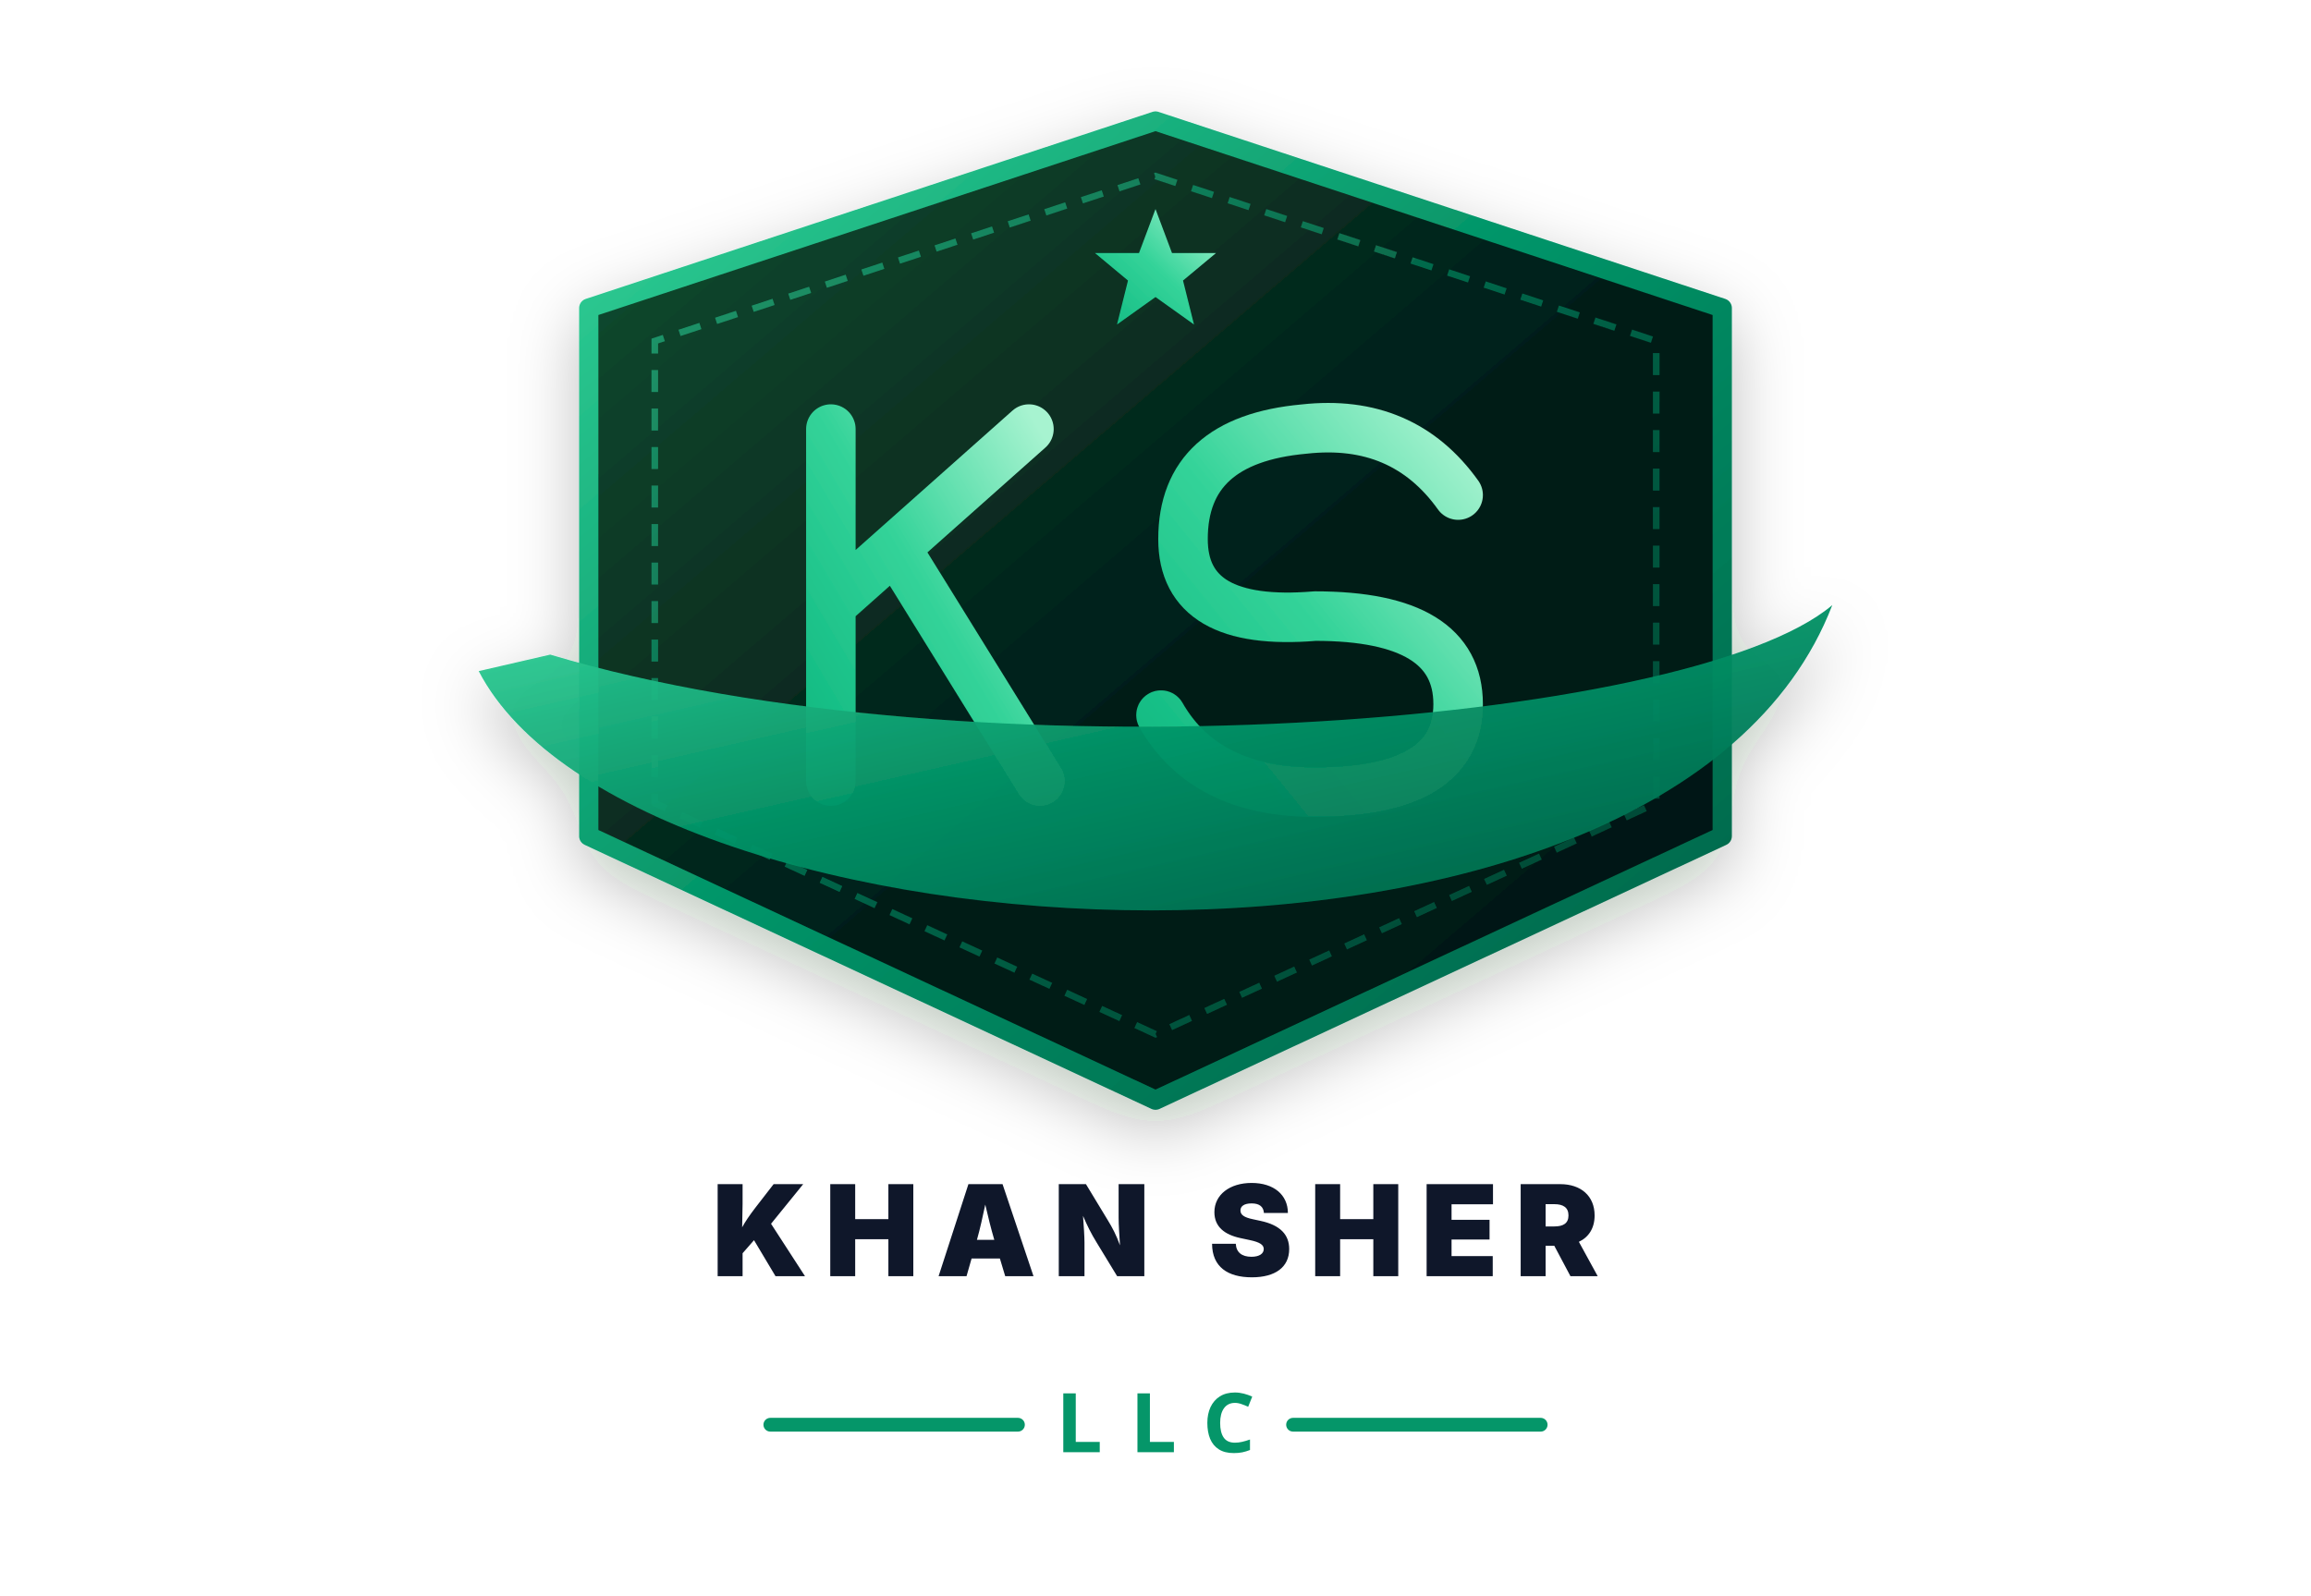
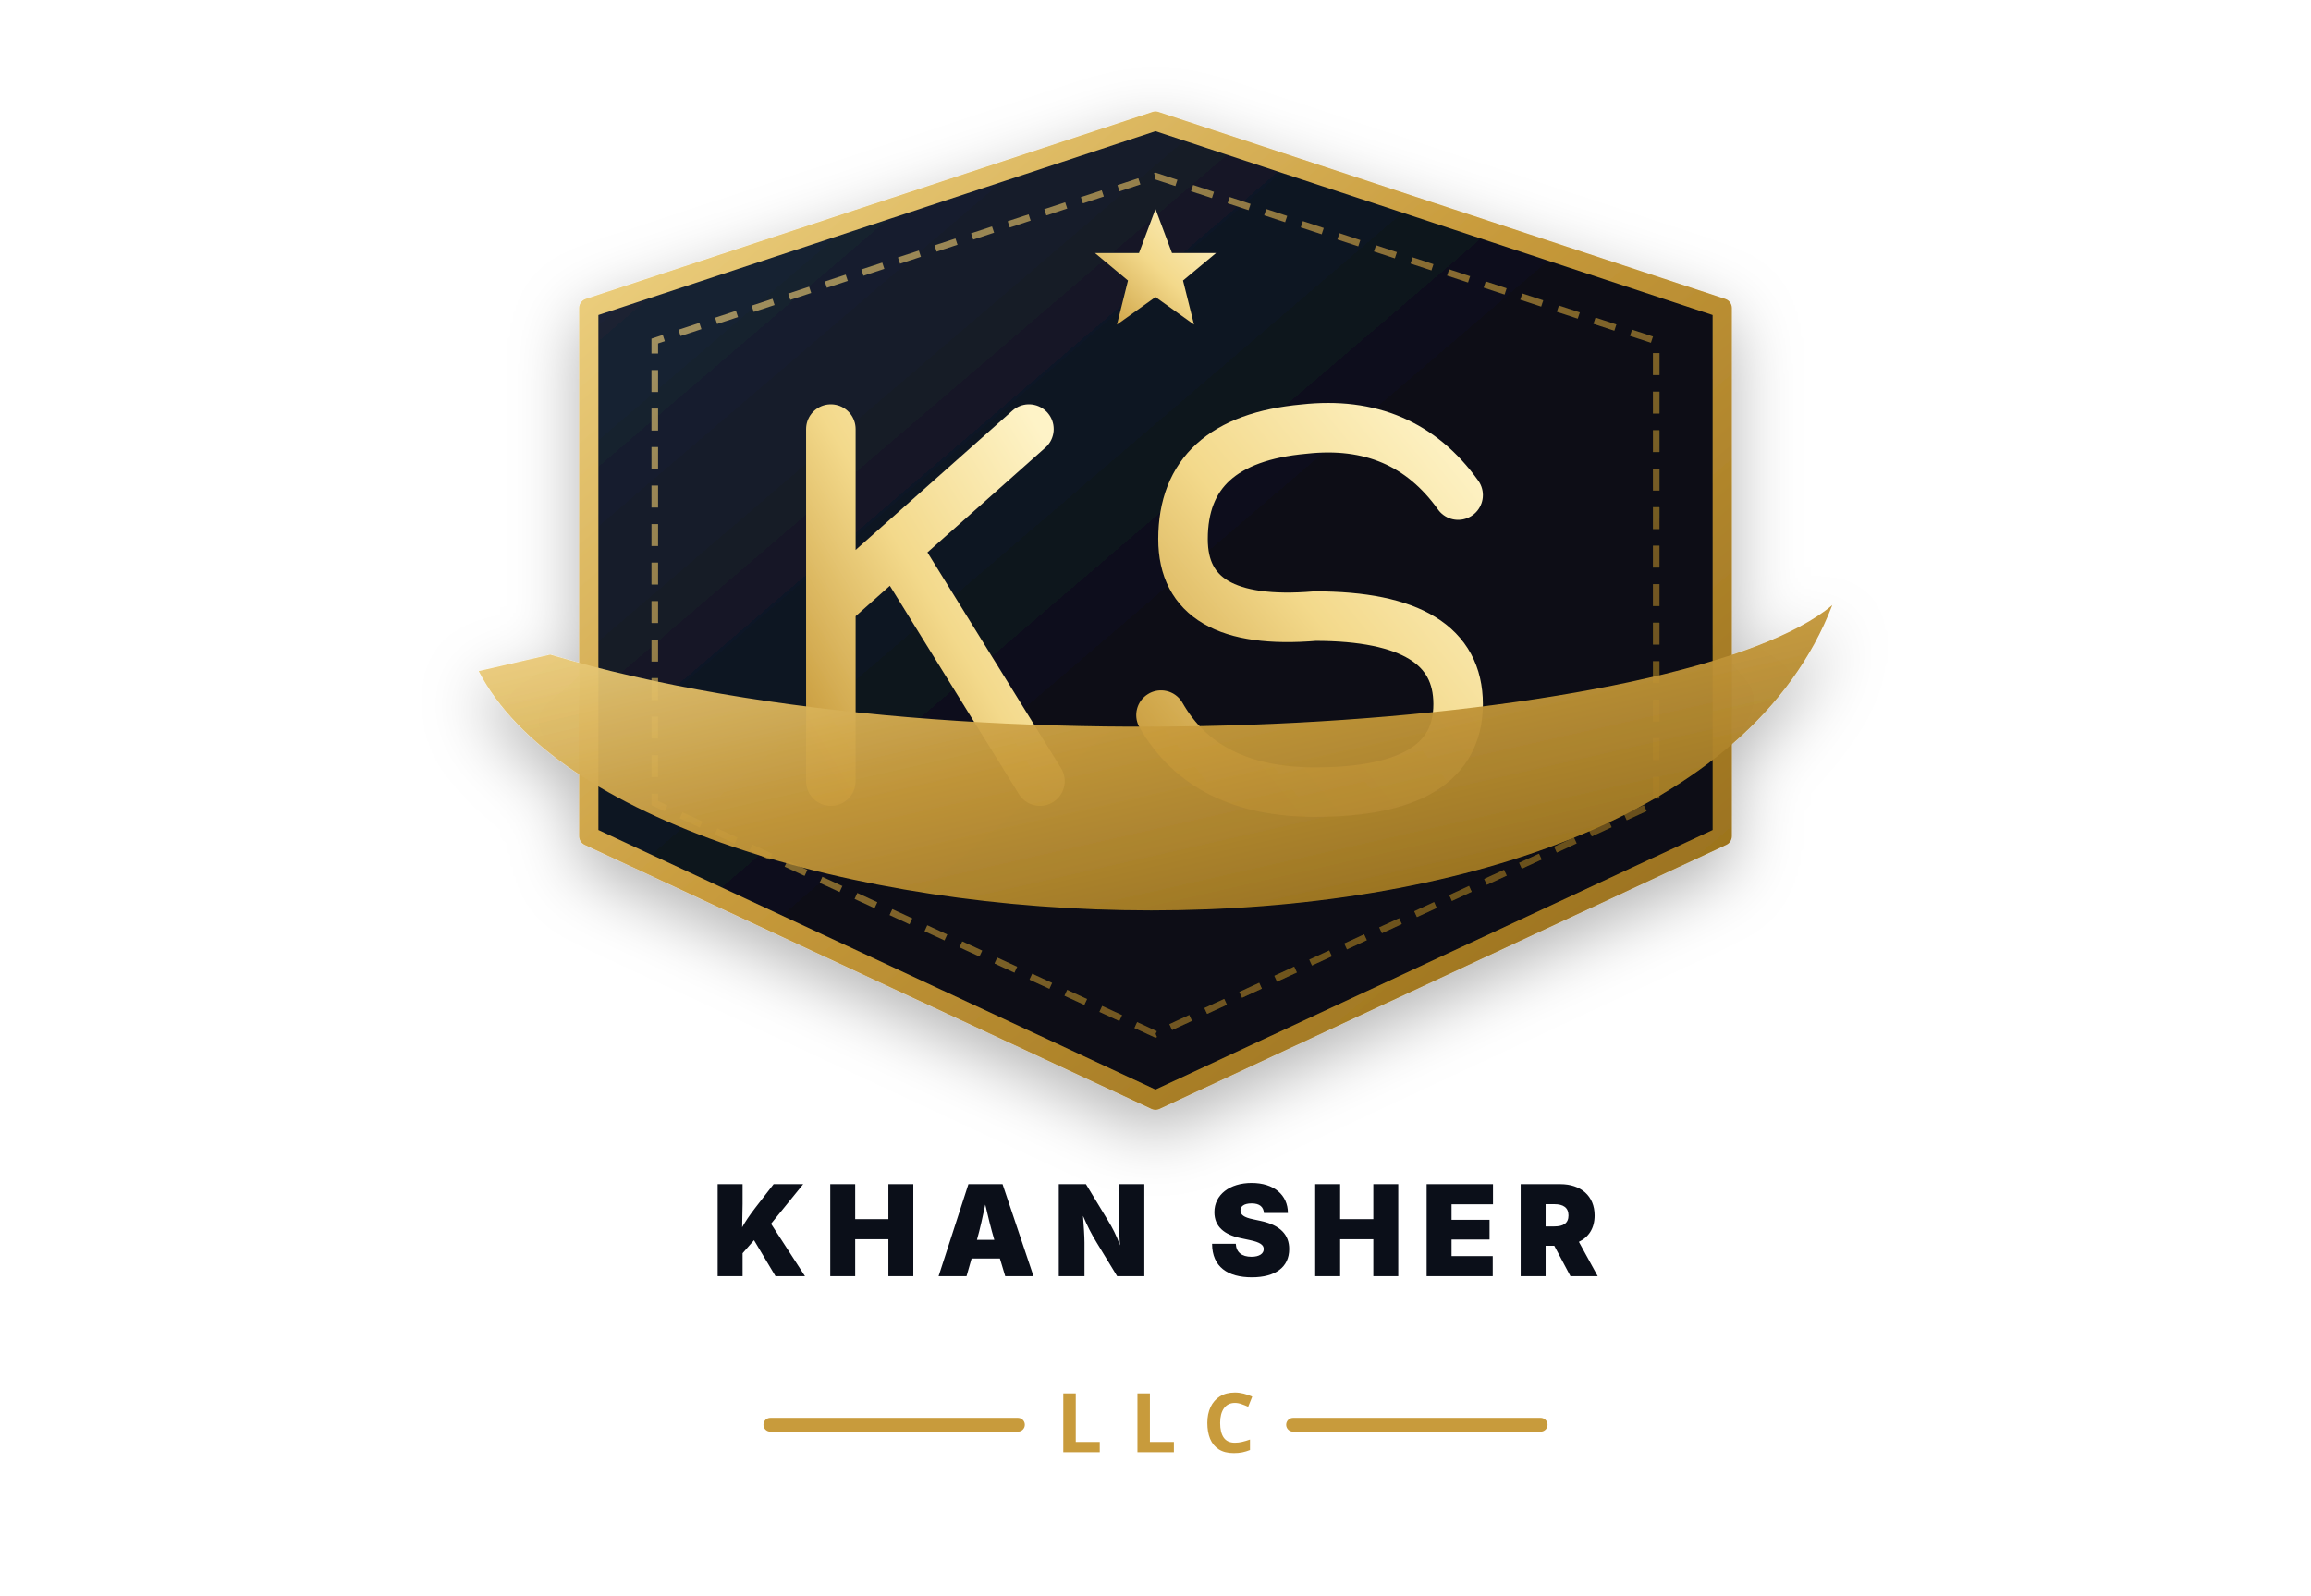
<svg xmlns="http://www.w3.org/2000/svg" viewBox="0 0 420 290" fill="none">
  <defs>
    <linearGradient id="ksGold" x1="0%" y1="0%" x2="100%" y2="100%">
-       <stop offset="0%" stop-color="#34d399" />
-       <stop offset="45%" stop-color="#059669" />
-       <stop offset="100%" stop-color="#065f46" />
+       <stop offset="0%" stop-color="#f3d98b" />
+       <stop offset="45%" stop-color="#c89b3c" />
+       <stop offset="100%" stop-color="#8f6716" />
    </linearGradient>
    <linearGradient id="ksNavy" x1="0%" y1="0%" x2="100%" y2="100%">
-       <stop offset="0%" stop-color="#0f5132" />
-       <stop offset="50%" stop-color="#04201a" />
-       <stop offset="100%" stop-color="#021510" />
+       <stop offset="0%" stop-color="#1e293b" />
+       <stop offset="50%" stop-color="#0b0f19" />
+       <stop offset="100%" stop-color="#05080f" />
    </linearGradient>
    <linearGradient id="ksAccent" x1="0%" y1="100%" x2="100%" y2="0%">
-       <stop offset="0%" stop-color="#10b981" />
-       <stop offset="50%" stop-color="#34d399" />
-       <stop offset="100%" stop-color="#a7f3d0" />
+       <stop offset="0%" stop-color="#c89b3c" />
+       <stop offset="50%" stop-color="#f3d98b" />
+       <stop offset="100%" stop-color="#fef3c7" />
    </linearGradient>
    <filter id="ksShadow" x="-10%" y="-10%" width="120%" height="120%">
-       <feDropShadow dx="0" dy="4" stdDeviation="6" flood-color="#021510" flood-opacity="0.25" />
+       <feDropShadow dx="0" dy="4" stdDeviation="6" flood-color="#05080f" flood-opacity="0.3" />
    </filter>
  </defs>
  <g transform="translate(65, 14)" filter="url(#ksShadow)">
    <path d="M 145 8 L 248 42 L 248 138 L 145 186 L 42 138 L 42 42 Z" fill="url(#ksNavy)" stroke="url(#ksGold)" stroke-width="3.5" stroke-linejoin="round" />
-     <path d="M 145 18 L 236 48 L 236 132 L 145 174 L 54 132 L 54 48 Z" fill="none" stroke="url(#ksGold)" stroke-width="1.2" stroke-dasharray="4 3" opacity="0.6" />
+     <path d="M 145 18 L 236 48 L 236 132 L 145 174 L 54 132 L 54 48 Z" fill="none" stroke="url(#ksGold)" stroke-width="1.2" stroke-dasharray="4 3" opacity="0.65" />
    <path d="M 86 64 L 86 128 M 122 64 L 86 96 M 98 86 L 124 128" fill="none" stroke="url(#ksAccent)" stroke-width="9" stroke-linecap="round" stroke-linejoin="round" />
    <path d="M 200 76 Q 190 62 172 64 Q 150 66 150 84 Q 150 100 174 98 Q 200 98 200 114 Q 200 130 174 130 Q 154 130 146 116" fill="none" stroke="url(#ksAccent)" stroke-width="9" stroke-linecap="round" stroke-linejoin="round" />
    <path d="M 22 108 C 50 162, 238 174, 268 96 C 242 118, 112 128, 35 105 Z" fill="url(#ksGold)" opacity="0.95" />
    <polygon points="145,24 148,32 156,32 150,37 152,45 145,40 138,45 140,37 134,32 142,32" fill="url(#ksAccent)" />
  </g>
-   <text x="210" y="232" text-anchor="middle" font-family="'Plus Jakarta Sans', system-ui, -apple-system, sans-serif" font-size="23" font-weight="900" fill="#0f172a" letter-spacing="3">
+   <text x="210" y="232" text-anchor="middle" font-family="'Plus Jakarta Sans', system-ui, -apple-system, sans-serif" font-size="23" font-weight="900" fill="#0b0f19" letter-spacing="3">
    KHAN SHER
  </text>
  <g transform="translate(210, 264)">
-     <line x1="-70" y1="-5" x2="-25" y2="-5" stroke="#059669" stroke-width="2.5" stroke-linecap="round" />
-     <text x="0" y="0" text-anchor="middle" font-family="'Plus Jakarta Sans', system-ui, sans-serif" font-size="15" font-weight="800" fill="#059669" letter-spacing="5">
+     <line x1="-70" y1="-5" x2="-25" y2="-5" stroke="#c89b3c" stroke-width="2.5" stroke-linecap="round" />
+     <text x="0" y="0" text-anchor="middle" font-family="'Plus Jakarta Sans', system-ui, sans-serif" font-size="15" font-weight="800" fill="#c89b3c" letter-spacing="5">
      LLC
    </text>
-     <line x1="25" y1="-5" x2="70" y2="-5" stroke="#059669" stroke-width="2.5" stroke-linecap="round" />
+     <line x1="25" y1="-5" x2="70" y2="-5" stroke="#c89b3c" stroke-width="2.5" stroke-linecap="round" />
  </g>
</svg>
